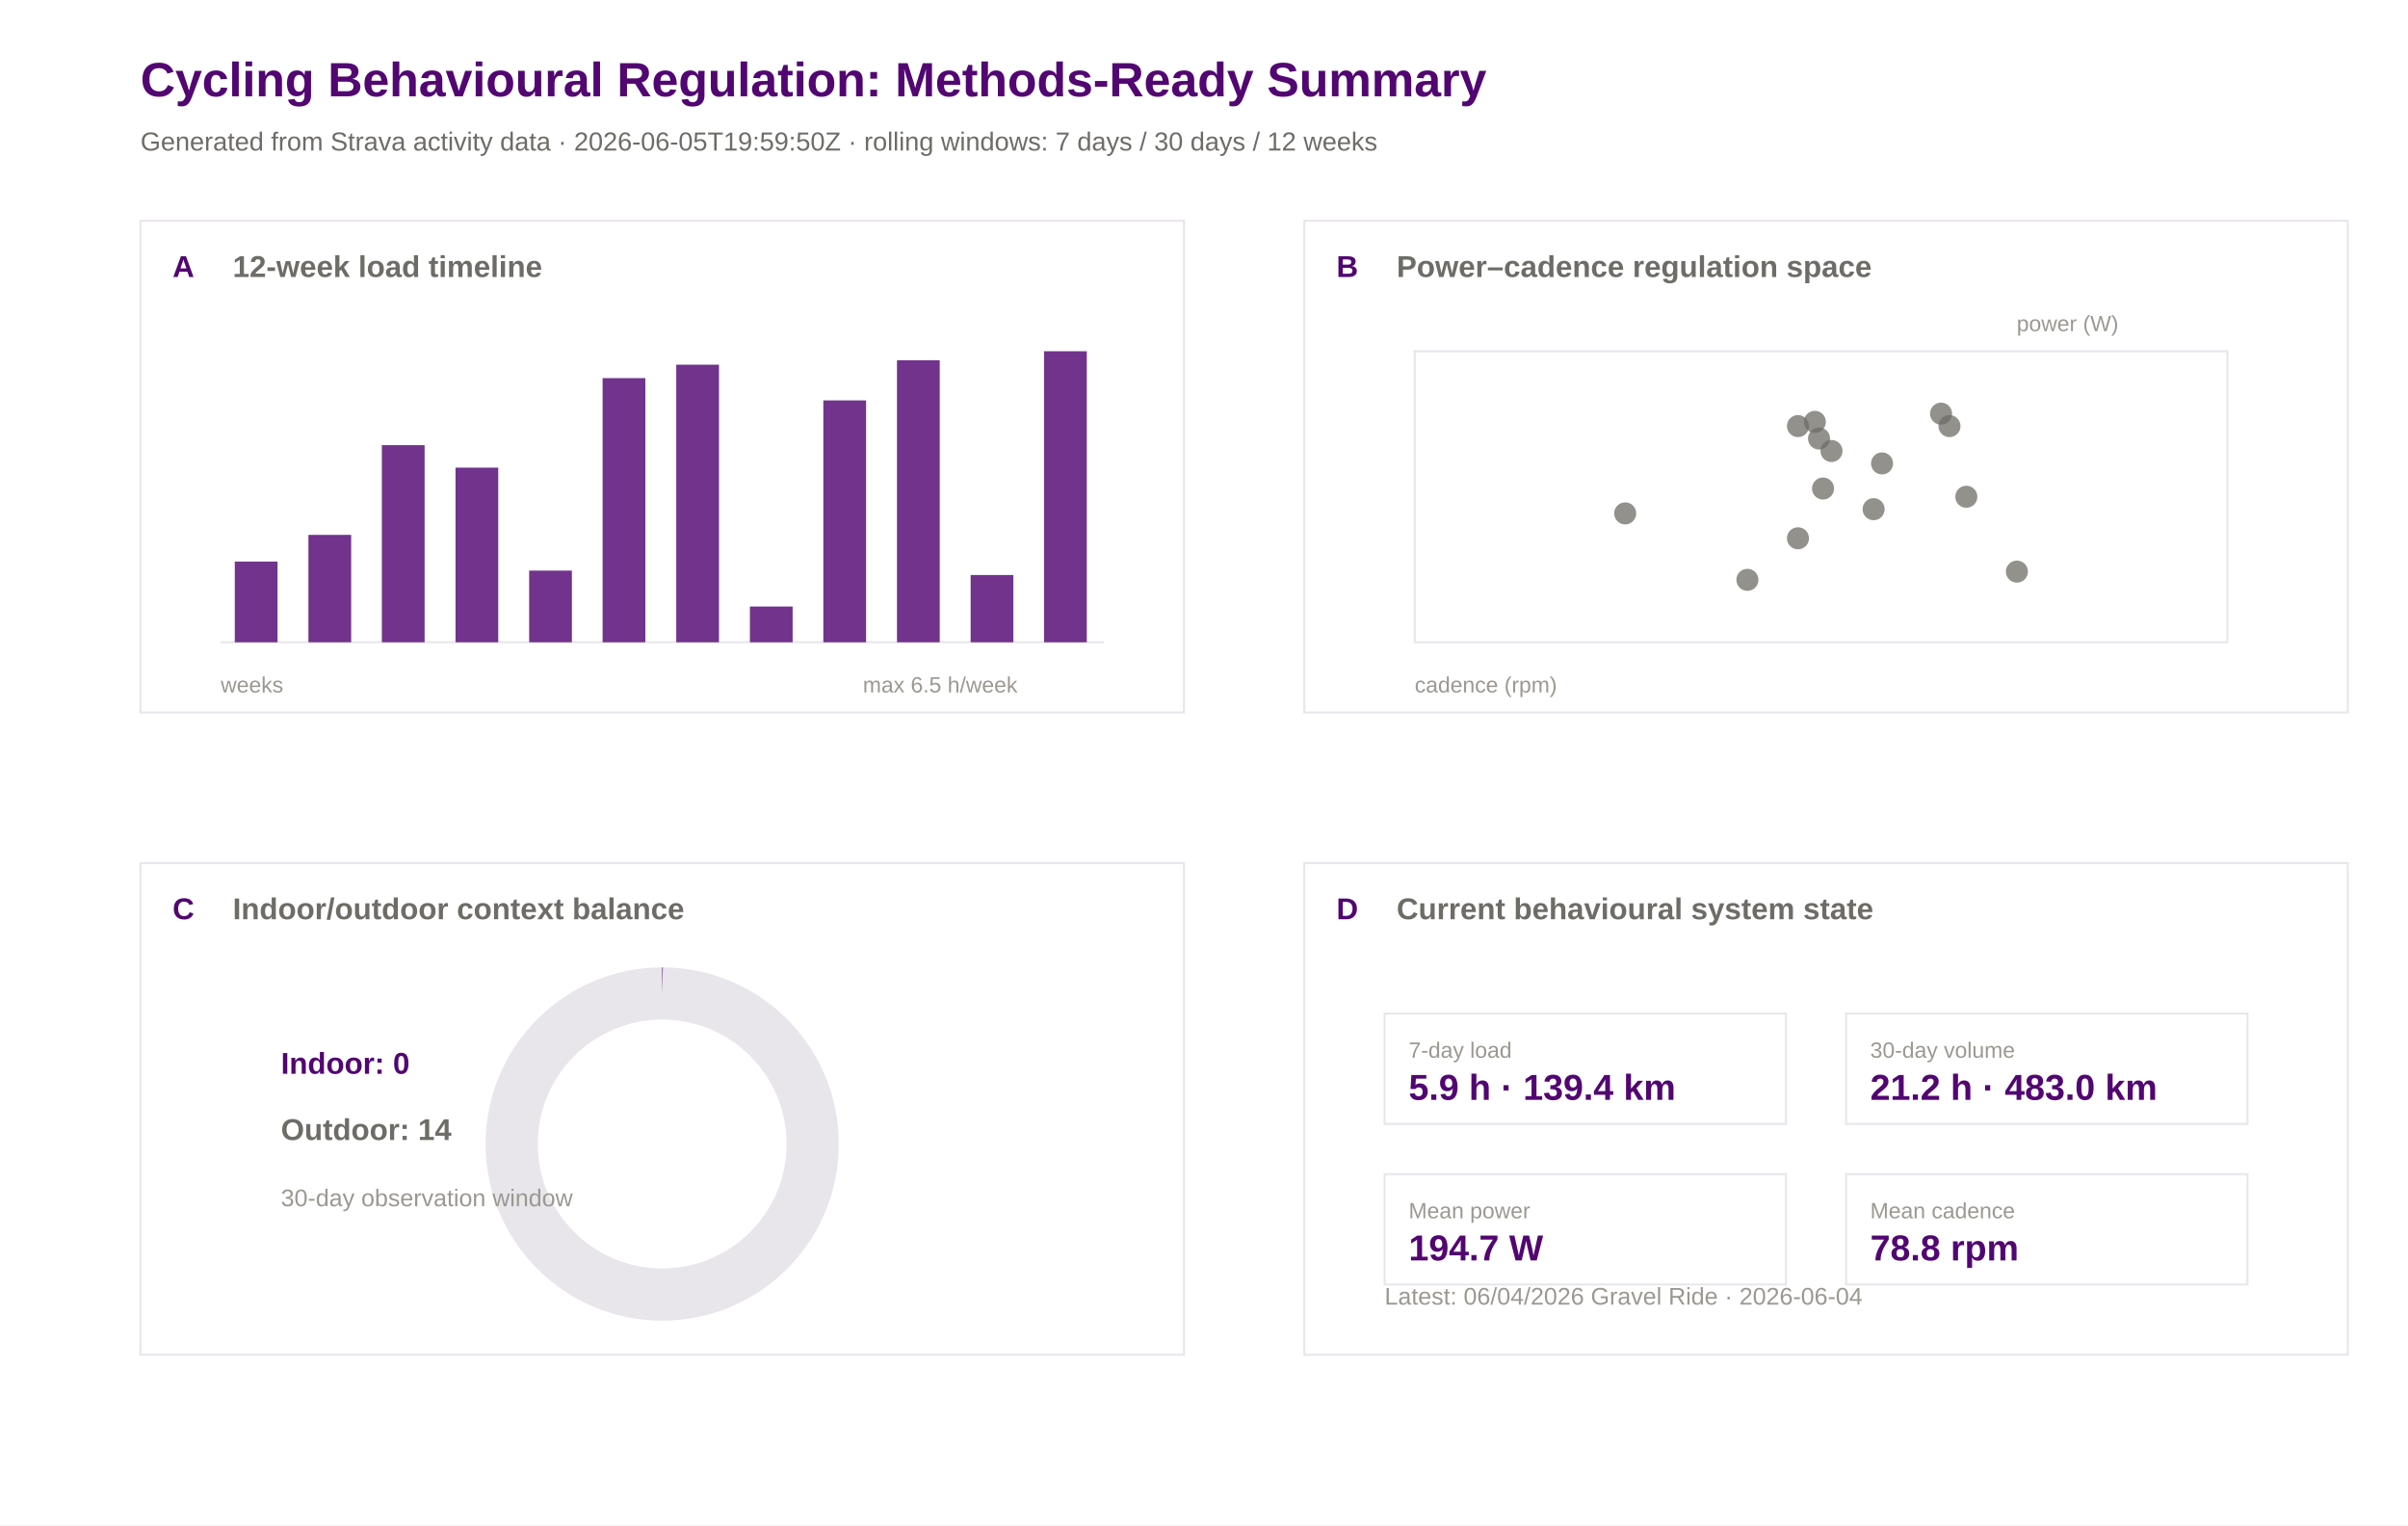
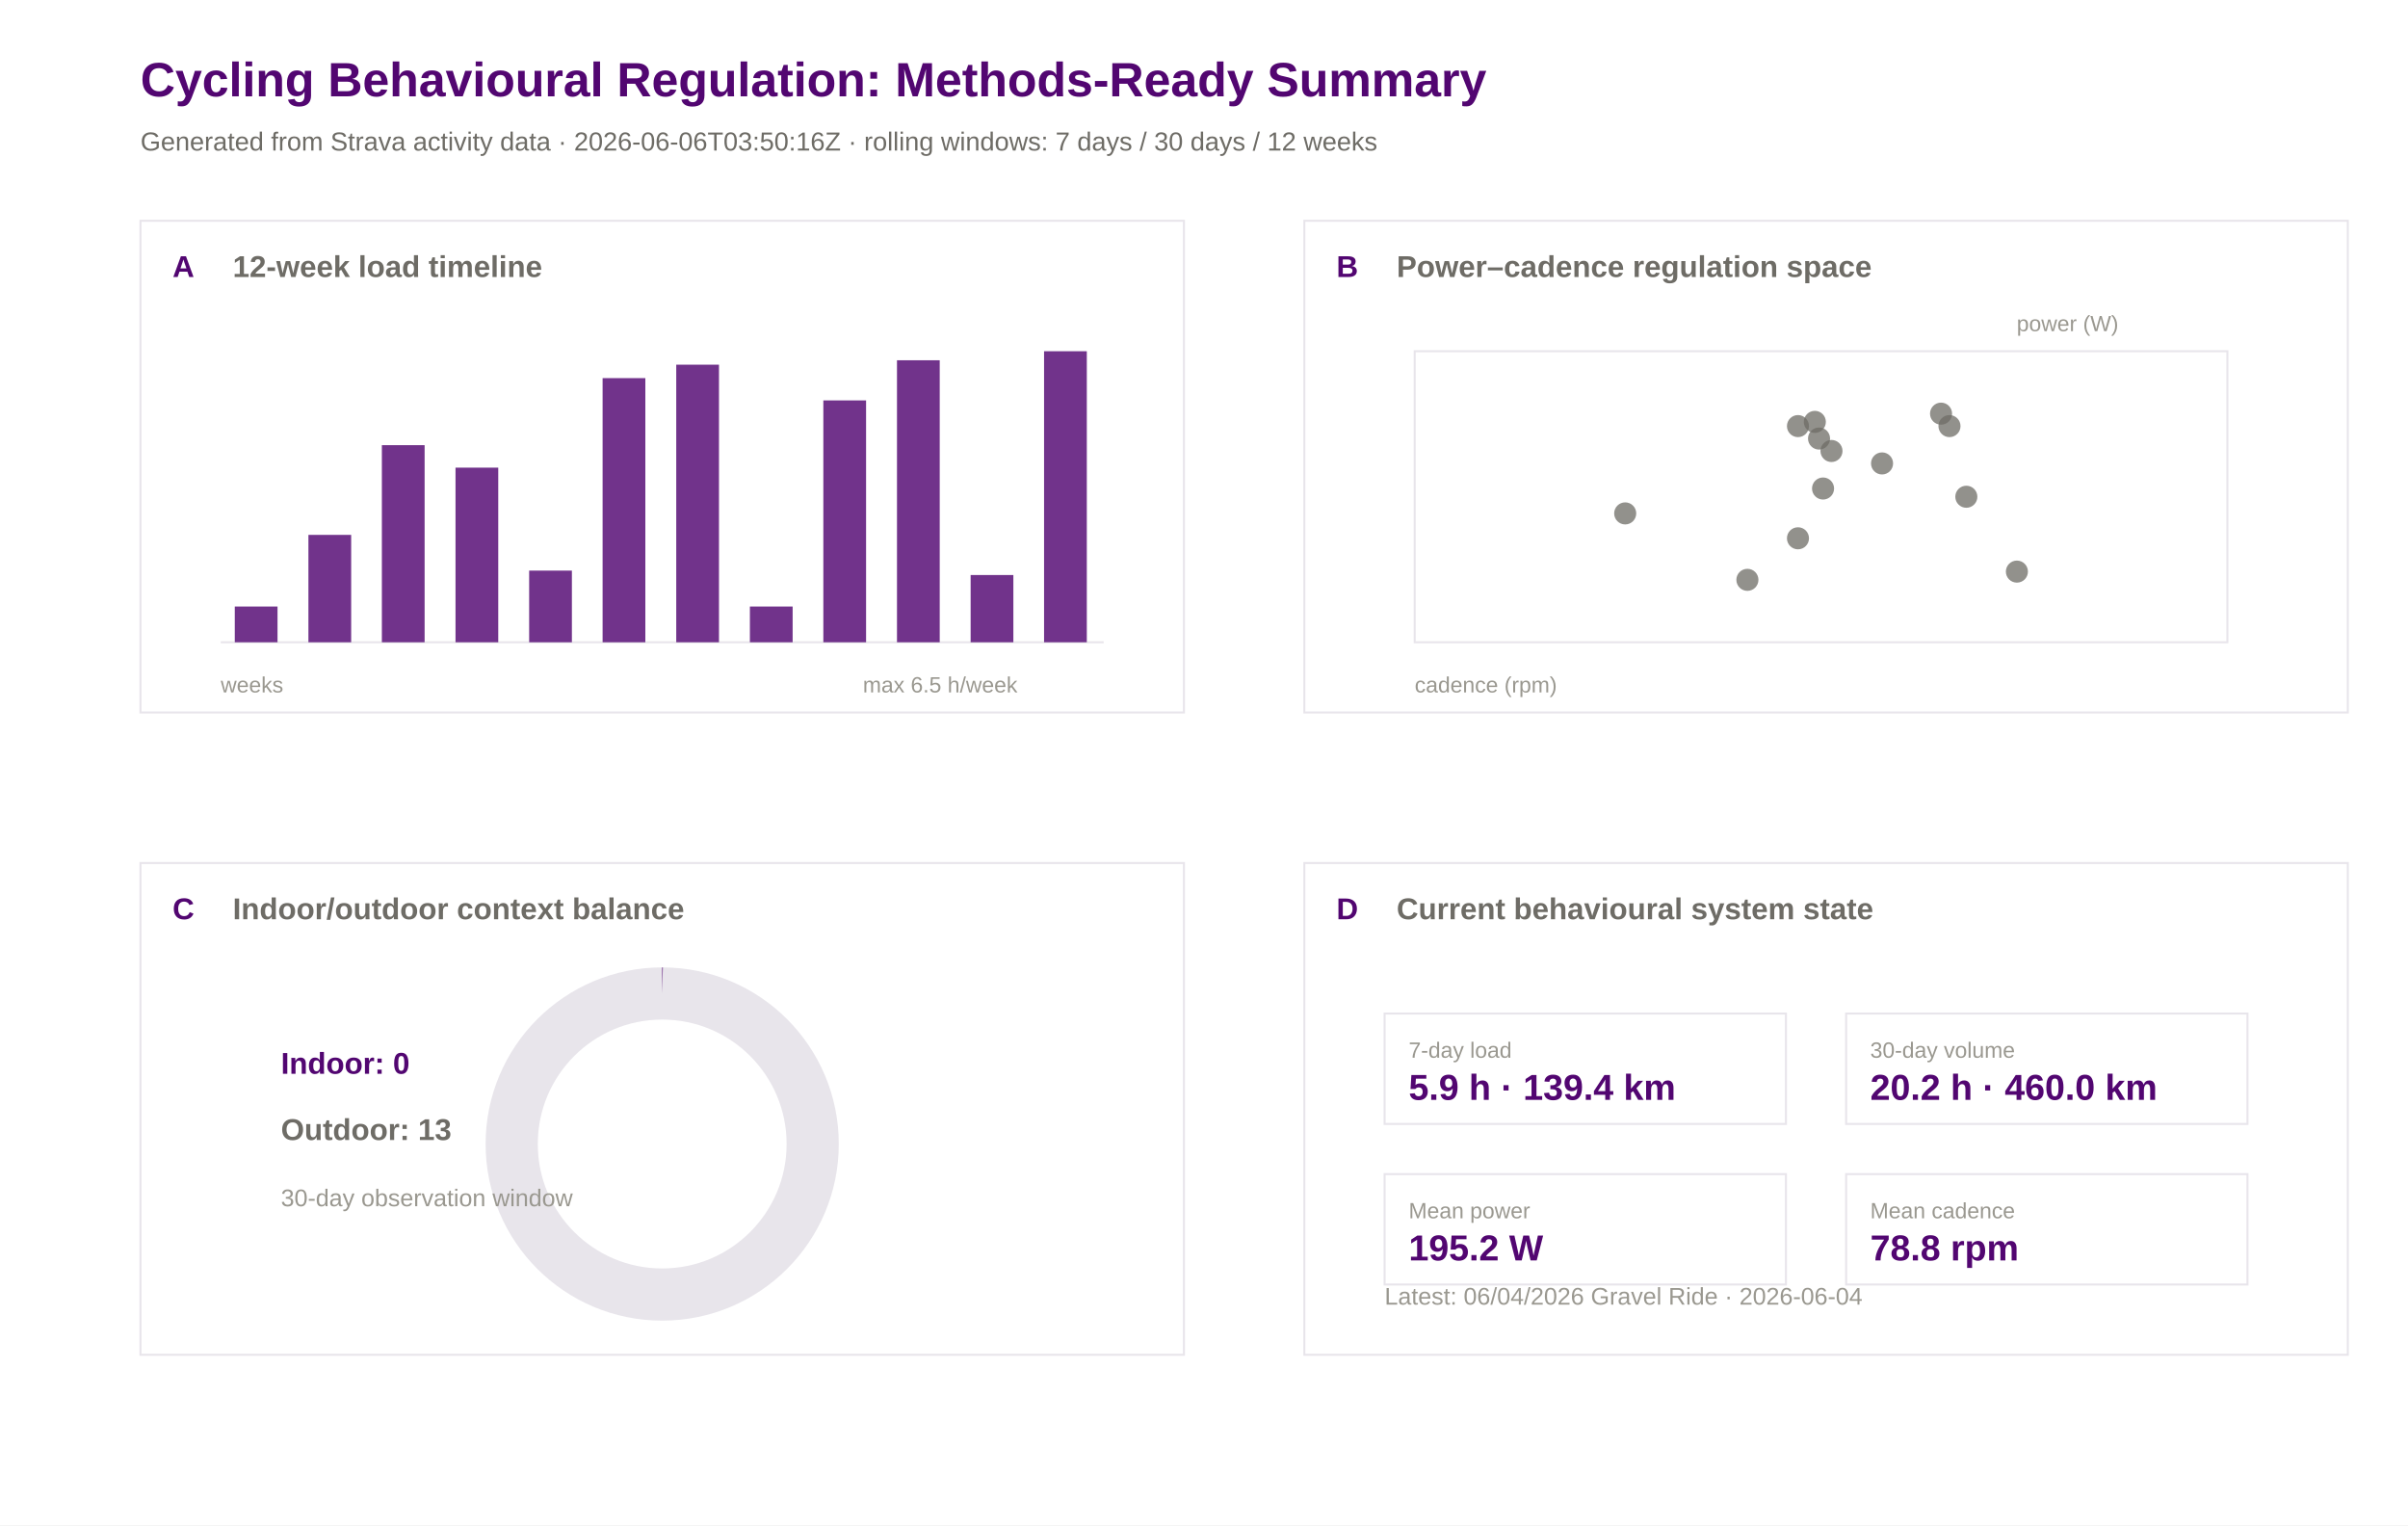
<svg xmlns="http://www.w3.org/2000/svg" width="1200" height="760" viewBox="0 0 1200 760">
  <rect width="100%" height="100%" fill="#ffffff" />
  <text x="70.0" y="48.0" font-family="Arial" font-size="24" font-weight="600" fill="#520671">Cycling Behavioural Regulation: Methods-Ready Summary</text>
-   <text x="70.0" y="75.0" font-family="Arial" font-size="13" font-weight="400" fill="#6e6c66">Generated from Strava activity data · 2026-06-05T19:59:50Z · rolling windows: 7 days / 30 days / 12 weeks</text>
+   <text x="70.0" y="75.0" font-family="Arial" font-size="13" font-weight="400" fill="#6e6c66">Generated from Strava activity data · 2026-06-06T03:50:16Z · rolling windows: 7 days / 30 days / 12 weeks</text>
  <rect x="70" y="110" width="520" height="245" fill="#ffffff" stroke="#e8e5eb" stroke-width="1" />
  <text x="86.0" y="138.0" font-family="Arial" font-size="15" font-weight="600" fill="#520671">A</text>
  <text x="116.0" y="138.0" font-family="Arial" font-size="15" font-weight="600" fill="#6e6c66">12-week load timeline</text>
  <rect x="650" y="110" width="520" height="245" fill="#ffffff" stroke="#e8e5eb" stroke-width="1" />
  <text x="666.0" y="138.0" font-family="Arial" font-size="15" font-weight="600" fill="#520671">B</text>
  <text x="696.0" y="138.0" font-family="Arial" font-size="15" font-weight="600" fill="#6e6c66">Power–cadence regulation space</text>
  <rect x="70" y="430" width="520" height="245" fill="#ffffff" stroke="#e8e5eb" stroke-width="1" />
  <text x="86.0" y="458.0" font-family="Arial" font-size="15" font-weight="600" fill="#520671">C</text>
  <text x="116.0" y="458.0" font-family="Arial" font-size="15" font-weight="600" fill="#6e6c66">Indoor/outdoor context balance</text>
  <rect x="650" y="430" width="520" height="245" fill="#ffffff" stroke="#e8e5eb" stroke-width="1" />
  <text x="666.0" y="458.0" font-family="Arial" font-size="15" font-weight="600" fill="#520671">D</text>
  <text x="696.0" y="458.0" font-family="Arial" font-size="15" font-weight="600" fill="#6e6c66">Current behavioural system state</text>
  <line x1="110" y1="320" x2="550" y2="320" stroke="#e8e5eb" />
-   <rect x="117.0" y="279.8" width="21.3" height="40.2" fill="#520671" opacity="0.82" />
+   <rect x="117.0" y="302.2" width="21.3" height="17.8" fill="#520671" opacity="0.82" />
  <rect x="153.7" y="266.5" width="21.3" height="53.5" fill="#520671" opacity="0.82" />
  <rect x="190.3" y="221.8" width="21.3" height="98.2" fill="#520671" opacity="0.82" />
  <rect x="227.0" y="233.0" width="21.3" height="87.0" fill="#520671" opacity="0.82" />
  <rect x="263.7" y="284.3" width="21.3" height="35.7" fill="#520671" opacity="0.82" />
  <rect x="300.3" y="188.4" width="21.3" height="131.6" fill="#520671" opacity="0.82" />
  <rect x="337.0" y="181.7" width="21.3" height="138.3" fill="#520671" opacity="0.82" />
  <rect x="373.7" y="302.2" width="21.3" height="17.8" fill="#520671" opacity="0.82" />
  <rect x="410.3" y="199.5" width="21.3" height="120.5" fill="#520671" opacity="0.82" />
  <rect x="447.0" y="179.5" width="21.3" height="140.5" fill="#520671" opacity="0.82" />
  <rect x="483.7" y="286.5" width="21.3" height="33.5" fill="#520671" opacity="0.82" />
  <rect x="520.3" y="175.0" width="21.3" height="145.0" fill="#520671" opacity="0.82" />
  <text x="110.0" y="345.0" font-family="Arial" font-size="11" font-weight="400" fill="#9a9890">weeks</text>
  <text x="430.0" y="345.0" font-family="Arial" font-size="11" font-weight="400" fill="#9a9890">max 6.5 h/week</text>
  <rect x="705" y="175" width="405" height="145" fill="#ffffff" stroke="#e8e5eb" />
-   <circle cx="933.7" cy="253.7" r="5.5" fill="#6e6c66" opacity="0.75" />
  <circle cx="809.9" cy="255.8" r="5.5" fill="#6e6c66" opacity="0.75" />
  <circle cx="870.8" cy="288.9" r="5.5" fill="#6e6c66" opacity="0.75" />
  <circle cx="908.5" cy="243.4" r="5.5" fill="#6e6c66" opacity="0.75" />
  <circle cx="896.0" cy="268.2" r="5.5" fill="#6e6c66" opacity="0.75" />
  <circle cx="1005.1" cy="284.8" r="5.5" fill="#6e6c66" opacity="0.75" />
  <circle cx="971.5" cy="212.3" r="5.5" fill="#6e6c66" opacity="0.75" />
  <circle cx="906.5" cy="218.5" r="5.5" fill="#6e6c66" opacity="0.75" />
  <circle cx="896.0" cy="212.3" r="5.5" fill="#6e6c66" opacity="0.75" />
  <circle cx="937.9" cy="230.9" r="5.5" fill="#6e6c66" opacity="0.75" />
  <circle cx="912.7" cy="224.7" r="5.5" fill="#6e6c66" opacity="0.75" />
  <circle cx="904.4" cy="210.2" r="5.5" fill="#6e6c66" opacity="0.75" />
  <circle cx="979.9" cy="247.5" r="5.5" fill="#6e6c66" opacity="0.75" />
  <circle cx="967.3" cy="206.1" r="5.5" fill="#6e6c66" opacity="0.75" />
  <text x="705.0" y="345.0" font-family="Arial" font-size="11" font-weight="400" fill="#9a9890">cadence (rpm)</text>
  <text x="1005.0" y="165.0" font-family="Arial" font-size="11" font-weight="400" fill="#9a9890">power (W)</text>
  <circle cx="330" cy="570" r="75" fill="none" stroke="#e8e5eb" stroke-width="26" />
  <circle cx="330" cy="570" r="75" fill="none" stroke="#520671" stroke-width="26" stroke-dasharray="0.0 471.2" transform="rotate(-90 330 570)" />
  <text x="140.0" y="535.0" font-family="Arial" font-size="15" font-weight="600" fill="#520671">Indoor: 0</text>
-   <text x="140.0" y="568.0" font-family="Arial" font-size="15" font-weight="600" fill="#6e6c66">Outdoor: 14</text>
+   <text x="140.0" y="568.0" font-family="Arial" font-size="15" font-weight="600" fill="#6e6c66">Outdoor: 13</text>
  <text x="140.0" y="601.0" font-family="Arial" font-size="12" font-weight="400" fill="#9a9890">30-day observation window</text>
  <rect x="690" y="505" width="200" height="55" fill="#ffffff" stroke="#e8e5eb" />
  <text x="702.0" y="527.0" font-family="Arial" font-size="11" font-weight="500" fill="#9a9890">7-day load</text>
  <text x="702.0" y="548.0" font-family="Arial" font-size="18" font-weight="600" fill="#520671">5.9 h · 139.4 km</text>
  <rect x="920" y="505" width="200" height="55" fill="#ffffff" stroke="#e8e5eb" />
  <text x="932.0" y="527.0" font-family="Arial" font-size="11" font-weight="500" fill="#9a9890">30-day volume</text>
-   <text x="932.0" y="548.0" font-family="Arial" font-size="18" font-weight="600" fill="#520671">21.2 h · 483.0 km</text>
+   <text x="932.0" y="548.0" font-family="Arial" font-size="18" font-weight="600" fill="#520671">20.2 h · 460.0 km</text>
  <rect x="690" y="585" width="200" height="55" fill="#ffffff" stroke="#e8e5eb" />
  <text x="702.0" y="607.0" font-family="Arial" font-size="11" font-weight="500" fill="#9a9890">Mean power</text>
-   <text x="702.0" y="628.0" font-family="Arial" font-size="18" font-weight="600" fill="#520671">194.7 W</text>
+   <text x="702.0" y="628.0" font-family="Arial" font-size="18" font-weight="600" fill="#520671">195.2 W</text>
  <rect x="920" y="585" width="200" height="55" fill="#ffffff" stroke="#e8e5eb" />
  <text x="932.0" y="607.0" font-family="Arial" font-size="11" font-weight="500" fill="#9a9890">Mean cadence</text>
  <text x="932.0" y="628.0" font-family="Arial" font-size="18" font-weight="600" fill="#520671">78.8 rpm</text>
  <text x="690.0" y="650.0" font-family="Arial" font-size="12" font-weight="400" fill="#9a9890">Latest: 06/04/2026 Gravel Ride · 2026-06-04</text>
</svg>
